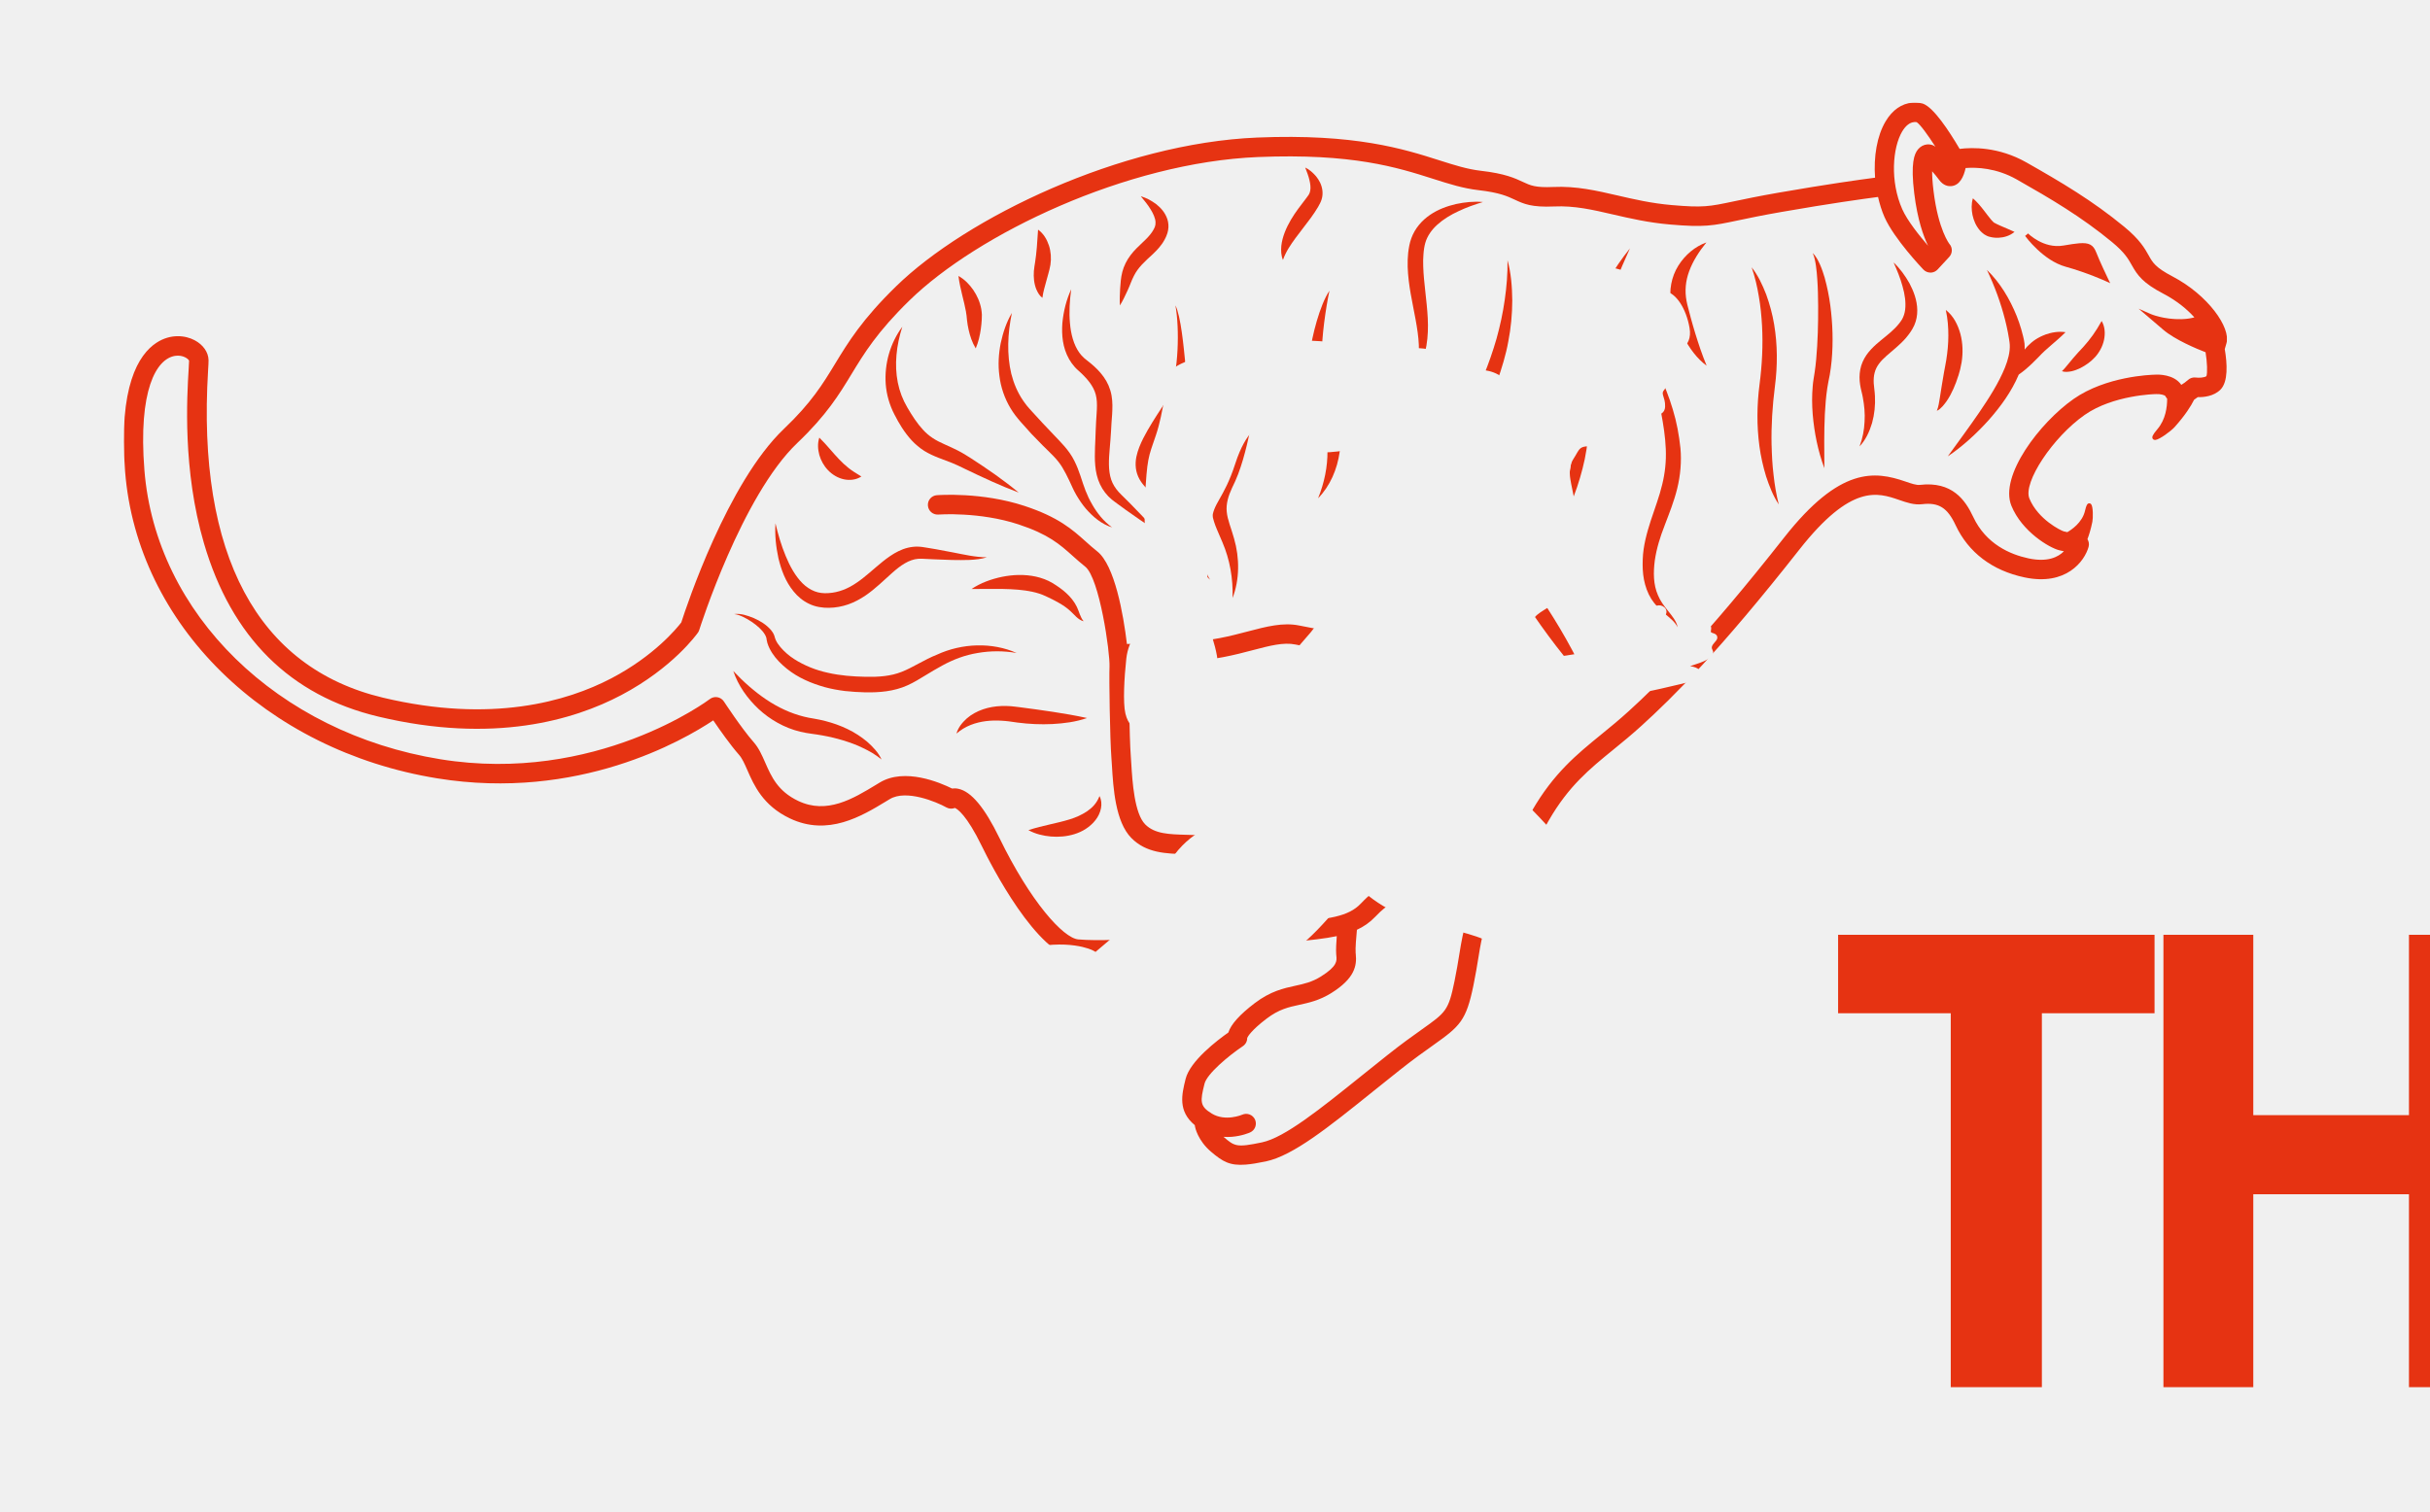
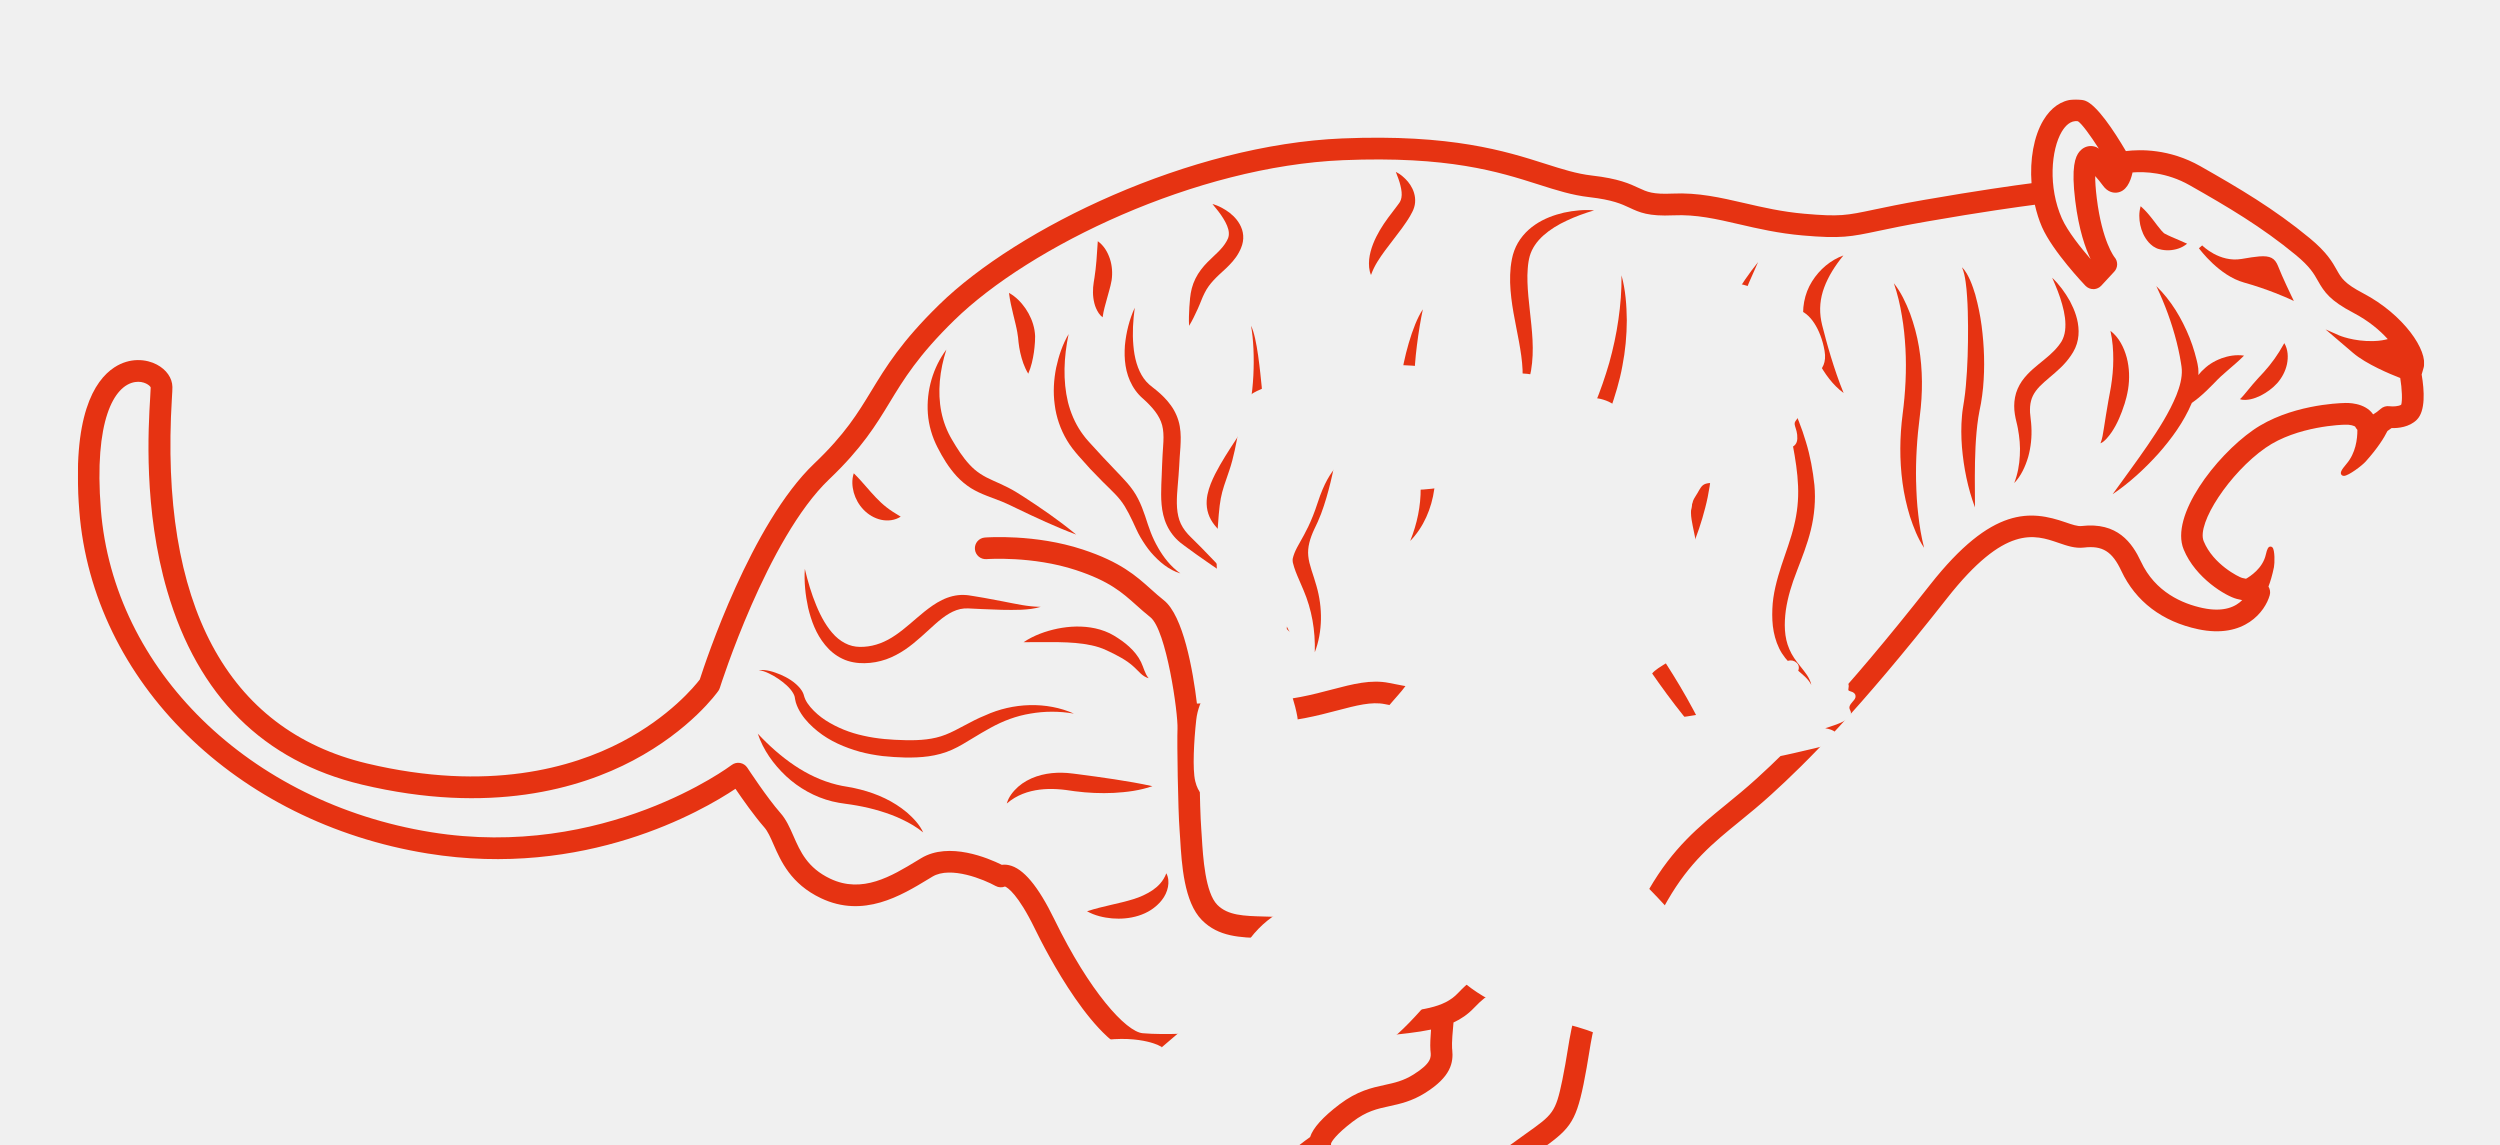
- <svg xmlns="http://www.w3.org/2000/svg" id="Livello_1" data-name="Livello 1" viewBox="50 720 900 560">
+ <svg xmlns="http://www.w3.org/2000/svg" id="Livello_1" data-name="Livello 1" viewBox="70 725 830 380">
  <defs>
    <style>
      .cls-1 {
        mask: url(#mask);
      }

      .cls-2 {
        fill: #ffffff;
      }

      .cls-3 {
        filter: url(#luminosity-noclip);
      }

      .cls-4 {
        stroke: #000;
        stroke-miterlimit: 10;
        stroke-width: 1.82px;
      }

      .cls-5 {
        fill: #e63312;
      }
    </style>
    <filter id="luminosity-noclip" x="95.85" y="758" width="778.98" height="481.54" color-interpolation-filters="sRGB" filterUnits="userSpaceOnUse">
      <feFlood flood-color="#fff" result="bg" />
      <feBlend in="SourceGraphic" in2="bg" />
    </filter>
    <mask id="mask" x="95.85" y="758" width="778.98" height="481.54" maskUnits="userSpaceOnUse">
      <g class="cls-3">
        <path class="cls-4" d="M516.78,1022.69c-11.95-10.33-13.66-16.49-12.73-27.13,1.6-18.26,16.1-23.75,16.1-23.75,0,0,3.05-1.19,9.15-8.88,6.1-7.69,8.18-8.39,11.98-16.42,3.8-8.03,3.53-10.26,4.47-19.18.94-8.92.98-18.09,1.7-28.11.72-10.02,5.39-13.76,5.39-13.76l21.2,3.24c-4.27-.84-10.46-2.37-17.38-3.13-6.91-.76-10.2,1.69-21.16,1.04-10.96-.65-19.5-9.38-19.5-9.38,0,0-5.13,1.2-9.38,14.33-4.25,13.13-8.22,14.18-8.69,21.28-.47,7.1-.79,14.36-1.68,20.96-.89,6.6-2.82,9.94-.79,15.09,2.03,5.14,3.63,10.11,4.36,14.21.72,4.1-2.05,1.98-3.56,10.39-1.51,8.4-5.67,3.75-5.67,3.75,0,0-.96,2.09-1.54,8.71-.58,6.62-1.25,7.18-3.77,7.58-2.52.4-.79,4.34-4.04,4.36-3.27.02-2.93-3.83-6.1-3.02-3.17.81-3.17-8.04-3.9-6.86-.72,1.18-2.63-.08-3.54-3.88-.91-3.8-.41-13.07.35-19.99.76-6.92,5.02-11.2,7.33-16.43,2.32-5.23.03-2.17,1.16-9.68,1.12-7.51-2.47-17.91-1.6-33.2.87-15.29,1.14-14.8,4.06-23.39,2.93-8.59,3.59-19.7,5.45-23.27s15-6.54,23.58-7.03c8.58-.49,9.96-4.62,27.59-4,17.63.61,26.07,6,26.07,6,0,0,6.55-4.75,17.31-2.83,13.71,2.44,15.32,7.55,15.32,7.55,0,0,6.03-.64,10.16,1.73,4.14,2.38,3.78,3.83,7.46,4.31,3.68.48,3.57-1.71,3.88-3.54.31-1.83-2.76-9.24-1.7-17.84,1.07-8.6,6.33-15.59,9.86-18.69,3.53-3.11,12.25-5.29,21.45-4.02,9.2,1.27,9.64,5.03,12.41,7.14,2.76,2.1,5.47,1.25,8.84,1.86,3.36.6,6.95,5.73,8.18,12.82,1.24,7.09-5.18,7.77-5.18,7.77,0,0-.47,1.82-.61,5.22-.14,3.4-1.71,7.14-3.46,9.32-1.74,2.17.34,3.29.19,6.69-.14,3.4-4.65,1.77-5.45,2.01-.8.24-1.34,1.12-1.19,3,.15,1.88-2.57,1.02-2.55,2.57.02,1.56-2.29,1.35-3.25,1.73-.96.38-.07.77-2.49,3.66-2.43,2.89-5.09,1.42-10.94.91-5.85-.51-5.73,1.67-7.87,4.9q-2.15,3.23-1.35,8.26c.8,5.03,3.41,14.26,3.36,22.64-.04,8.38,1.3,16.26-7.23,21.55-8.53,5.3-9.62,5.33-10.32,9.79-.7,4.46-3.81,9.16-3.81,9.16,0,0,6.78,4.78,17.56,2.94,10.78-1.84,12.13-1.12,13.92-3.76,1.78-2.64,5.63-7.58,10.74-9.3,5.11-1.72,8.4-7.33,10.98-4.94,2.58,2.4-8.28,9.52-8.28,9.52,0,0,2.47.22,6.16.54,3.69.33,14.65-4.3,17.73-4.03,3.08.27-.55,2.74,2.65,3.64,3.21.9-2.58,2.57-.69,5.84,1.89,3.27-16.69,6.3-10.58,6.22,6.11-.07,10.11,2.63-.44,5.02-10.55,2.39-17.78,4.65-23.83,2.88-6.05-1.77-13.35,6.43-30.65,8.64-17.3,2.21-26.2.24-26.2.24l-9.91,11.77s7.25,2.29,18.54,10.31c11.3,8.03,19.57,17.44,31.27,30.47,11.68,13.02,18.91,20.28,22.05,31.73,3.13,11.44-2.19,15.53-4.64,19.87-2.45,4.34-11.15,23.44-19.6,39.68-8.46,16.23-5.38,9.46-20.05,30.52-14.67,21.06-8.78,27.79-8.78,27.79,0,0,.79,2.14,3.55,3.62,2.76,1.49.65,6.68,5.33,10.81,4.67,4.14,19.19,11.61,27.03,11.88,7.84.27,9.76,6.65,2.55,13.46-7.22,6.82-22.64,12.92-32.88,12.43-10.23-.48-13.08-7.35-19.79-6.28-6.71,1.07-25.83-2.67-31.74-6.09-5.91-3.42-1.62-5.11.79-9.03,2.41-3.93,3.04-6.36,4.47-13.27,1.43-6.9,9.16-14.92,9.16-14.92,0,0-1.39,4.69.09,3.73,1.48-.96,9.37-23.7,13.67-32.17,4.31-8.47,6.79-26.1,11.21-44.8,4.43-18.7,22.58-34.65,22.58-34.65l4.34,3.95s-8.3-10.04-15.48-14.86c-7.18-4.82-13.94-5.56-30.01-9.92-16.06-4.36-23.99-14.83-23.99-14.83,0,0-3.75,7.57-14.32,18.44-10.57,10.87-14.16,9.7-27.35,18.63-13.19,8.93-9.67,2.1-23.28,12.34-10.62,7.99-17.6,11.05-26.73,10.72-9.13-.33-16.28,5.18-16.28,5.18,0,0-9.28,5.65-26.54,6.16-17.27.5-22.75,1.01-33,2.91-10.25,1.9-23.27,12.4-23.27,12.4,0,0,5.66-.9,5.97,2.69.31,3.6-8.77,6.22-14.53,8.2-5.76,1.98-2.23,1.44-5.48,6.58-3.24,5.15-7.39,11.95-13.6,24.45-6.21,12.49-6.1,12.97-10.11,12.62-4-.35-6.21-7.29-9.07-22.58-2.85-15.3,4.14-17.18,5.64-21.86,1.5-4.68-.74-9.22.49-19.82,1.24-10.6,1.84-16.85,7.58-18.52,5.73-1.67,8.93.78,8.93.78,0,0,3.9-1.98,11.04-1.98,7.13,0,13.09,1.14,13.09,1.14,0,0,8.37-2.95,17.47-5.88,9.1-2.93,18.66-6.42,23.69-8.93,5.03-2.51,10.44-12.17,27.11-16.45,16.67-4.28,25.36.23,25.36.23l-4.37,5.92s8.37-7.27,17.58-15c9.21-7.73,10.54-16.66,18.08-26.55,7.53-9.89,15.76-10.79,19.6-14.17,3.85-3.39,5.99-5.55,5.99-5.55" />
      </g>
    </mask>
  </defs>
-   <path class="cls-5" d="M806.26,1095.39h41.72v-29.07h-117.2v29.07h41.72v138.52h33.75v-138.52h0ZM942.21,1233.92h33.28v-167.59h-33.28v66.8h-57.66v-66.8h-33.28v167.59h33.28v-71.49h57.66v71.49h0ZM1001.97,1233.92h88.13v-28.83h-54.38v-43.13h54.38v-28.36h-54.38v-38.2h54.38v-29.07h-88.13v167.59h0ZM1169.09,1233.92c70.32,0,74.3-79.93,31.17-89.07v-.7c30.47-7.97,37.27-77.82-33.52-77.82h-50.86v167.59h53.21ZM1161.83,1133.12v28.36h2.81c41.02,0,40.55,43.6-4.69,43.6h-10.31v-109.69h8.91c43.36,0,36.8,37.73,3.75,37.73h-.47ZM1245.04,1233.92h88.13v-28.83h-54.38v-43.13h54.38v-28.36h-54.38v-38.2h54.38v-29.07h-88.13v167.59h0ZM1414.03,1086.95h.94l15.24,75h-30.47l14.29-75h0ZM1444.74,1233.92h36.09l-37.97-167.59h-55.79l-37.5,167.59h36.33l8.44-43.6h41.49l8.91,43.6h0ZM1546.69,1235.32c66.8,0,78.52-78.29,18.28-98.44l-20.39-6.8c-27.43-9.14-22.74-37.5-.24-37.5,17.34,0,22.27,15,22.27,15l29.3-7.03s-7.97-35.86-51.1-35.86c-58.6,0-74.77,74.3-15.47,94.93l22.27,7.74c28.36,9.84,21.33,38.91-4.46,38.91s-28.59-15.47-28.59-15.47l-29.77,7.03s6.33,37.5,57.89,37.5h0ZM1676.55,1095.39h41.72v-29.07h-117.2v29.07h41.72v138.52h33.75v-138.52h0Z" />
-   <path class="cls-2" d="M1163.92,1036.51c63.84,0,67.46-72.56,28.3-80.86v-.64c27.66-7.24,33.83-70.65-30.43-70.65h-46.18v152.15h48.31ZM1157.32,945v25.75h2.55c37.24,0,36.81,39.58-4.26,39.58h-9.36v-99.59h8.08c39.37,0,33.41,34.26,3.41,34.26h-.43ZM1293.3,1039.27c44.47,0,67.46-41.5,67.46-80.65s-23.2-77.25-67.67-77.25-67.03,40.86-67.03,80.01,23.19,77.88,67.24,77.88h0ZM1293.72,908.62c22.77,0,33.84,22.13,33.84,51.07s-12.55,52.56-34.26,52.56-34.47-20.43-34.47-50.65,12.13-52.98,34.9-52.98h0ZM1434.38,1039.27c44.47,0,67.46-41.5,67.46-80.65s-23.2-77.25-67.67-77.25-67.03,40.86-67.03,80.01,23.2,77.88,67.24,77.88h0ZM1434.81,908.62c22.77,0,33.84,22.13,33.84,51.07s-12.55,52.56-34.26,52.56-34.47-20.43-34.47-50.65,12.13-52.98,34.9-52.98h0ZM1562.49,1037.78c60.65,0,71.29-71.07,16.6-89.37l-18.51-6.17c-24.9-8.3-20.64-34.05-.21-34.05,15.75,0,20.22,13.62,20.22,13.62l26.6-6.39s-7.24-32.56-46.39-32.56c-53.2,0-67.88,67.45-14.04,86.18l20.22,7.02c25.75,8.94,19.36,35.32-4.04,35.32s-25.96-14.04-25.96-14.04l-27.03,6.38s5.75,34.05,52.56,34.05h0ZM1680.37,910.74h37.88v-26.39h-106.4v26.39h37.88v125.76h30.64v-125.76h0Z" />
  <g class="cls-1">
    <g>
      <path class="cls-5" d="M826.34,813.41c-1.06-2.74-2.65-3.57-6.29-3.28-1.44.11-3.23.4-5.84.84-7.38,1.26-13.03-4.43-13.08-4.49l-1.09.93c.27.37,6.71,9.1,14.97,11.39,7.96,2.21,14.68,5.26,14.74,5.29l1.81.83-.87-1.8c-.03-.06-3.02-6.27-4.35-9.71Z" />
      <path class="cls-5" d="M874.62,847.16c1.65-5.74-6.73-17.8-20-24.76-6.3-3.3-7.3-5.08-8.8-7.76-1.46-2.61-3.29-5.86-9.01-10.58-11.8-9.74-23.41-16.57-36.28-23.88-10.31-5.85-20.09-5.6-24.74-5.02-3.98-6.77-9.63-15.32-13.54-16.74-.14-.05-.28-.09-.43-.12-1.18-.27-2.36-.36-3.51-.27-3.98.31-7.42,2.71-9.93,6.92-3.2,5.36-4.49,13.09-3.91,20.88-5.55.72-17.78,2.42-35.76,5.55-7.54,1.31-12.76,2.42-16.57,3.22-9.14,1.93-11.31,2.39-23.03,1.37-7.48-.65-13.82-2.12-19.96-3.54-7.89-1.82-15.35-3.55-23.85-3.16-6.62.3-8.46-.56-11.24-1.86-2.97-1.39-6.66-3.12-15.6-4.14-4.99-.57-9.82-2.11-15.41-3.89-13.14-4.18-31.15-9.92-67.42-8.42-50.49,2.08-107.68,29.67-133.77,55.14-12.63,12.33-17.7,20.67-22.61,28.74-4.49,7.38-8.73,14.36-18.91,24.05-20.89,19.89-36.08,65.7-38.01,71.71-1.63,2.13-10.03,12.4-25.92,20.71-16.37,8.56-44.33,16.75-84.57,7.16-46.54-11.1-68.94-53.03-64.77-121.26.11-1.81.18-3,.17-3.75-.05-2.96-1.98-5.73-5.17-7.42-3.4-1.8-8.89-2.49-14.13.95-6.66,4.38-14.08,16.2-11.61,47.65,4.46,56.64,52,103.41,115.62,113.72,52.22,8.46,91.15-14.09,102.22-21.48,2.37,3.48,6.32,9.1,9.56,12.78,1.18,1.34,2.08,3.39,3.12,5.77,2.41,5.49,5.71,13.01,15.69,17.76,14.13,6.73,26.59-.82,35.69-6.34l1.32-.8c6.07-3.66,17.21.99,20.99,3.09.98.54,2.13.59,3.13.18.85.36,4.29,2.47,9.97,14.14,3.28,6.74,20.39,40.44,35.12,41.72,7.08.61,17.22.19,27.71-.63,12.65-.99,25.81-2.58,34.75-3.66,2.8-.34,5.21-.63,7.1-.84,3.81-.43,7.26-.77,10.39-1.08,6.63-.66,11.92-1.22,16.39-2.15-.17,2.21-.34,5.08-.21,6.72l.06.64c.18,1.77.38,3.78-5.7,7.58-3.35,2.09-6.22,2.72-9.53,3.44-4.28.93-9.14,1.99-15.01,6.45-5.54,4.21-8.81,7.85-9.76,10.86-4.14,2.92-14.19,10.56-15.84,17.22-1.46,5.87-2.89,11.91,3.44,17.15,0,.1-.03.2,0,.3.09.53,1.04,5.28,5.95,9.48,4.37,3.73,7.03,5.26,12.86,4.8,2.04-.16,4.47-.56,7.49-1.19,10.09-2.12,23.23-12.69,39.87-26.07,3.06-2.46,6.24-5.02,9.54-7.63,5.28-4.19,9.3-7.04,12.53-9.33,10.02-7.12,12.24-9.08,14.94-22.25.79-3.86,1.33-7.18,1.81-10.11,1.54-9.45,2.31-14.19,8.69-20.33,5.97-5.74,7.42-9.3,9.63-14.69,1.54-3.77,3.46-8.46,7.77-15.92,7.36-12.74,15.03-18.99,23.92-26.23,3.34-2.72,6.78-5.53,10.44-8.86,11.64-10.58,28.8-27.56,58.45-65.26,19.25-24.48,29.05-21.09,36.93-18.38,2.88.99,5.57,1.93,8.52,1.58,6.12-.73,9.38,1.29,12.39,7.74,4.75,10.15,13.58,16.85,25.54,19.38,15.39,3.26,22.25-5.97,23.73-11.31.27-.97.11-2-.42-2.86.62-1.62,1.26-3.69,1.82-6.44.27-1.34.32-5.63-.47-6.53-.2-.22-.46-.33-.73-.31-.69.06-1.05.72-1.51,2.72-1.03,4.55-5.27,7.23-6.57,7.97-.48-.1-.94-.2-1.32-.29-1.03-.28-9.56-4.44-12.73-12.19-2.42-5.92,8.69-22.71,20.49-30.96,10.55-7.38,26.04-7.71,26.2-7.7.08,0,.16,0,.23-.01,1.52-.1,3.3.36,3.46.77.15.38.44.63.65.95.01,3.09-.56,7.7-3.6,11.26-1.88,2.2-2.07,2.93-1.78,3.51.07.13.34.55,1,.5,1.54-.12,5.86-3.34,7.13-4.76,3.94-4.4,6.07-7.78,7.23-10.13.47-.32.94-.64,1.35-.97,2.2.05,5.93-.29,8.42-2.79,2.89-2.89,2.51-9.59,1.59-15.01l.62-2.15ZM754.56,768.64c1.03-1.72,2.83-3.79,5.33-3.38,1.28.83,4.04,4.59,6.93,9.1-.2-.16-.41-.3-.64-.41-.41-.21-1.27-.54-2.39-.45-1.32.1-2.53.76-3.43,1.85-1.37,1.68-2.77,5.05-1.38,16.31,1.2,9.71,3.39,15.83,5.12,19.38-3.18-3.67-7.66-9.25-9.56-13.53-4.59-10.36-3.6-22.81,0-28.86ZM848.22,882.18h0v.08s0-.08,0-.08ZM867.18,859.37c-.78.54-2.76.66-3.86.5-1.07-.16-2.16.17-2.96.9-.75.68-1.71,1.38-2.47,1.81-2.77-4-8.61-3.85-9.78-3.77-1.63.04-18.09.59-30.11,9-12.43,8.69-27.59,28.44-23.03,39.58,3.91,9.57,14.08,15.56,17.66,16.45.51.13,1.13.26,1.78.4-2.1,2.13-6.02,4.13-13.09,2.63-6.74-1.43-15.77-5.26-20.51-15.39-2.93-6.26-7.8-13.24-19.76-11.84-1.27.15-3.15-.49-5.32-1.24-11.4-3.93-24.25-5.56-44.93,20.73-29.32,37.28-46.2,53.99-57.63,64.39-3.52,3.2-6.89,5.95-10.15,8.61-9.04,7.37-17.58,14.33-25.6,28.21-4.56,7.89-6.66,13.04-8.2,16.8-2.05,5.02-3.08,7.55-7.96,12.23-8.1,7.79-9.17,14.38-10.8,24.35-.47,2.86-.99,6.1-1.76,9.82-2.23,10.85-3.16,11.5-12.06,17.82-3.3,2.34-7.4,5.26-12.83,9.57-3.31,2.62-6.5,5.19-9.58,7.66-15.26,12.27-28.44,22.87-36.84,24.63-9.49,1.99-10.12,1.46-14.21-2.03,0,0-.01-.02-.02-.02,1.03.07,2.04.07,2.97,0,3.86-.3,6.67-1.54,6.89-1.64,1.81-.82,2.61-2.95,1.8-4.76-.82-1.8-2.93-2.61-4.74-1.8-.14.06-6.25,2.64-11.28-.42-4.53-2.76-4.29-4.58-2.68-11.07.9-3.63,8.85-10.32,14.21-13.91,1.04-.7,1.62-1.85,1.6-3.05.25-.56,1.55-2.85,7.17-7.13,4.6-3.49,8.11-4.26,12.18-5.14,3.47-.76,7.41-1.61,11.81-4.36,8.68-5.42,9.48-10.13,9.05-14.41l-.05-.48c-.13-1.59.21-6.01.46-8.41,0-.04-.01-.07-.01-.11,2.52-1.17,4.75-2.68,6.76-4.79,2.81-2.96,4.33-3.94,5.95-4.97,2.18-1.4,4.44-2.84,8.71-7.98,3.68-4.43,5.28-9.32,4.74-14.54-.98-9.6-9.05-17-10.96-18.63-2.59-3.42-5.47-5.24-8.84-6.04l-.65-8.25c-.26-3.29-.81-7.52-1.52-12.88-.77-5.83-1.72-13.08-2.67-22.02-1.75-16.4,9.34-66.92,9.45-67.43.43-1.94-.8-3.86-2.74-4.29-1.94-.43-3.86.8-4.29,2.74-.4,1.78-8.19,37.35-9.56,59.11-3.54-.54-9.43-1.49-15.72-2.77-6.03-1.22-12.05.36-19.03,2.19-6.39,1.68-13.64,3.59-22.69,3.84-12.4.36-18.94.65-22.1.82-1.32-11.07-4.54-29.2-10.98-34.3-1.54-1.22-2.89-2.42-4.31-3.7-4.95-4.43-10.06-9.01-22.62-13.15-15.82-5.22-31.82-4.03-32.5-3.98-1.98.15-3.46,1.88-3.3,3.86.16,1.98,1.88,3.46,3.86,3.31.15-.01,15.28-1.11,29.68,3.64,11.13,3.67,15.27,7.38,20.07,11.67,1.44,1.29,2.93,2.62,4.64,3.98,5.31,4.21,9.25,31.93,9.01,37.09-.19,4.11.17,26.98.69,33.59.07.85.13,1.85.2,2.95.5,8.33,1.26,20.92,7.22,26.93,5.53,5.58,12.73,5.78,20.35,5.99,1.91.05,3.89.11,5.88.25,1.77.12,3.59.1,5.42-.04,8.51-.67,17.36-3.94,22.81-7.23,2.46-1.48,5.53-3.11,8.14-4.46.04-.01.08,0,.11,0,.04-.01,5.54-2.16,12.33-.47,2.29.57,3.86,1.2,3.88,1.2,1.84.74,3.94-.15,4.68-1.99.74-1.84-.14-3.94-1.98-4.68-.08-.03-2.02-.82-4.84-1.52-1.41-.35-2.78-.58-4.09-.71,1.33-.61,2.84-1.13,4.52-1.5,10.14-2.2,12.98-1.17,15.9,2.84.19.26.42.49.67.69.07.06,7.91,6.45,8.68,14.09.32,3.26-.7,6.26-3.12,9.18-3.56,4.28-5.18,5.32-7.05,6.52-1.82,1.16-3.87,2.48-7.29,6.08-4.73,4.98-11.86,5.69-26.05,7.1-3.16.31-6.64.66-10.48,1.09-1.91.21-4.34.51-7.16.85-16.11,1.94-46.1,5.56-60.98,4.27-5.53-.48-17.67-13.86-29.27-37.7-5.44-11.17-10.39-17.09-15.14-18.1-.89-.19-1.67-.2-2.34-.1-4.48-2.22-17.55-7.79-26.78-2.22l-1.34.81c-8.55,5.19-18.24,11.07-28.87,6-7.56-3.6-9.92-8.97-12.2-14.16-1.23-2.81-2.4-5.46-4.31-7.63-4.53-5.14-10.94-14.96-11.01-15.05-.55-.84-1.42-1.41-2.41-1.58-.99-.17-2,.08-2.8.69-.41.32-42.22,31.63-99.82,22.29-60.33-9.78-105.4-53.85-109.6-107.18-2.32-29.46,4.35-41.15,11.36-42.26,2.95-.47,5.03,1.18,5.19,1.81,0,.42-.07,1.68-.16,3.14-.62,10.2-2.28,37.3,5.67,64.48,10.18,34.82,31.92,56.43,64.62,64.22,42.62,10.16,72.44,1.27,89.95-7.98,19.14-10.11,28.03-22.63,28.4-23.16.21-.3.37-.63.48-.99.15-.49,15.74-49.66,36.29-69.23,10.87-10.35,15.56-18.06,20.09-25.52,4.67-7.69,9.5-15.64,21.49-27.33,25.12-24.52,80.25-51.08,129.04-53.1,35-1.44,51.6,3.84,64.94,8.09,5.95,1.9,11.09,3.53,16.78,4.18,7.77.89,10.74,2.28,13.37,3.51,3.34,1.56,6.22,2.91,14.62,2.53,7.52-.34,14.19,1.2,21.91,2.99,6.08,1.41,12.98,3,20.96,3.69,12.79,1.11,15.9.45,25.14-1.5,3.97-.84,8.9-1.88,16.32-3.17,18.05-3.15,30.26-4.83,35.63-5.53.6,2.59,1.36,5.12,2.4,7.47,3.58,8.08,13.97,18.98,14.41,19.44.69.71,1.64,1.12,2.63,1.11.08,0,.17,0,.25,0,.9-.07,1.74-.48,2.36-1.14l4.32-4.67c1.25-1.35,1.28-3.44.06-4.82,0,0-4.09-5.12-5.87-19.54-.41-3.33-.54-5.7-.52-7.36.88.99,1.78,2.07,2.51,3.09,1.62,2.28,3.53,2.49,4.53,2.41,3.23-.26,4.67-3.58,5.36-6.71,4.03-.31,11.33-.08,18.96,4.25,12.57,7.13,23.9,13.8,35.25,23.17,4.69,3.87,6.03,6.25,7.32,8.55,2.14,3.82,4.12,6.62,11.74,10.61,5.17,2.71,8.85,5.87,11.45,8.75-1.1.29-2.51.6-4.78.66-6.6.17-11.34-1.88-11.39-1.9l-4.48-1.98,9.14,7.81c4.38,3.74,12.4,7.07,15.66,8.33.6,3.67.75,7.67.3,8.92ZM528.08,1018.73c-2.65,1.37-5.73,3.02-8.27,4.55-4.75,2.86-15.06,6.88-24.02,6.26-2.15-.15-4.21-.21-6.19-.26-6.67-.18-11.93-.33-15.44-3.86-4.04-4.08-4.76-15.94-5.15-22.31-.07-1.15-.13-2.18-.2-3.08-.52-6.64-.83-29.23-.68-32.7,0-.21-.02-.8-.07-1.59,3.22-.17,9.74-.45,21.62-.79,9.87-.28,17.88-2.39,24.31-4.08,6.36-1.67,11.38-2.99,15.77-2.1,7.1,1.44,13.49,2.45,16.94,2.96.03,1.22.08,2.37.19,3.39.96,9.03,1.92,16.32,2.69,22.19.69,5.25,1.24,9.4,1.48,12.5l.58,7.33c-2.12.2-4.39.59-6.89,1.14-9.58,2.08-14.88,8.08-16.67,10.45Z" />
      <path class="cls-5" d="M807.46,844c-1.21.44-2.38,1.02-3.5,1.74-1.11.71-2.19,1.68-3.04,2.54-.38.39-.69.82-1.05,1.23.01-.73.03-1.47-.05-2.23-.05-.49-.15-1.03-.24-1.48l-.29-1.26c-.2-.85-.43-1.68-.67-2.52-.48-1.67-1.05-3.3-1.68-4.91-2.58-6.38-6.15-12.39-11.05-17.12,2.9,6.09,5.15,12.26,6.74,18.52.4,1.56.74,3.13,1.05,4.71l.41,2.36.18,1.19c.04.37.09.65.09.99.13,2.64-.65,5.59-1.79,8.43-2.33,5.73-5.87,11.25-9.55,16.65-3.7,5.43-7.68,10.73-11.62,16.23,5.62-3.8,10.61-8.41,15.16-13.44,4.38-4.98,8.4-10.42,11.13-16.86.78-.56,1.55-1.13,2.28-1.73,1.82-1.52,3.48-3.14,5.04-4.75.8-.84,1.44-1.51,2.22-2.23.77-.71,1.58-1.42,2.43-2.15,1.7-1.48,3.5-2.97,5.36-4.84-2.64-.39-5.18.06-7.6.92Z" />
      <path class="cls-5" d="M775.31,859.26c.25-.81.46-1.59.68-2.43.21-.85.38-1.71.53-2.57.55-3.46.46-7.09-.44-10.53-.92-3.39-2.59-6.74-5.41-8.89.74,3.36.94,6.45.94,9.51,0,3.04-.3,6.02-.77,9.01-.11.75-.24,1.49-.4,2.24l-.44,2.35c-.28,1.58-.56,3.15-.8,4.73l-.75,4.75c-.27,1.6-.46,3.19-1.1,4.76.84-.33,1.49-1,2.09-1.63.61-.65,1.11-1.36,1.62-2.07.98-1.44,1.77-2.96,2.46-4.51.7-1.55,1.26-3.13,1.77-4.73Z" />
      <path class="cls-5" d="M725.85,823.01c-.51-1.65-1.03-3.3-1.73-4.89-.71-1.57-1.5-3.18-2.75-4.38.7,1.55.97,3.19,1.22,4.83.22,1.64.39,3.28.48,4.94.25,3.3.28,6.61.32,9.92.03,6.6-.14,13.22-.73,19.7-.14,1.62-.33,3.23-.57,4.81-.21,1.49-.59,3.37-.71,5.1-.32,3.51-.28,6.99-.01,10.43.59,6.85,1.93,13.58,4.32,19.99-.04-6.81-.14-13.49.18-20.06.17-3.28.43-6.53.91-9.69.24-1.61.56-3.02.91-4.84.31-1.74.51-3.47.69-5.19.63-6.9.4-13.77-.49-20.56-.45-3.4-1.14-6.77-2.05-10.09Z" />
      <path class="cls-5" d="M706.14,884.95c-.16-7.3.31-14.56,1.24-21.81.98-7.56.99-15.37-.29-22.95-.63-3.79-1.64-7.51-2.95-11.11-1.39-3.56-3.01-7.07-5.38-10.05,1.23,3.56,2.07,7.17,2.66,10.79.64,3.61.98,7.25,1.19,10.88.39,7.27.01,14.5-.93,21.73-.98,7.55-1.07,15.3-.04,22.88.51,3.8,1.36,7.54,2.47,11.19,1.2,3.62,2.58,7.21,4.69,10.38-.93-3.66-1.53-7.31-1.93-10.97-.45-3.65-.63-7.31-.72-10.96Z" />
      <path class="cls-5" d="M666.55,914.61c1.65-4.33,3.47-8.83,4.65-13.66,1.18-4.82,1.64-9.93,1.19-14.9-.52-4.86-1.4-9.71-2.82-14.32-1.35-4.65-3.21-9.1-5.11-13.42-1.93-4.33-3.99-8.5-5.05-13.14-.22,4.81,1.21,9.54,2.39,14.09,1.29,4.55,2.5,9.04,3.42,13.56.85,4.54,1.57,9.04,1.74,13.59.19,4.45-.27,8.84-1.35,13.18-1.03,4.35-2.69,8.66-4.19,13.22-1.46,4.55-2.84,9.4-3,14.43-.09,2.49-.03,5,.46,7.51.49,2.49,1.35,4.97,2.71,7.14,1.38,2.16,3.17,3.94,5,5.46,1.8,1.55,3.7,2.91,4.77,5.06-.46-2.39-2.2-4.35-3.63-6.17-1.48-1.83-2.82-3.65-3.65-5.68-1.77-3.99-1.76-8.51-1.19-12.93.64-4.41,1.96-8.68,3.66-13Z" />
      <path class="cls-5" d="M676.12,837.38l-.79-3-.4-1.53c-.11-.46-.21-.91-.29-1.37-.69-3.66-.37-7.38.99-11.03,1.35-3.66,3.58-7.21,6.38-10.64-4.22,1.52-7.9,4.6-10.42,8.63-2.54,4.03-3.55,9.27-2.61,14.08.11.6.25,1.19.41,1.78l.45,1.59c.35,1.08.68,2.14,1.08,3.18.78,2.09,1.69,4.13,2.75,6.09,2.14,3.89,4.78,7.66,8.42,10.33-1.7-4.1-3.01-8.08-4.25-12.09-.6-2.01-1.19-4-1.73-6.02Z" />
      <path class="cls-5" d="M632.56,864.91c-.06,2.46.19,5.08.32,7.24.14,2.26.15,4.53.11,6.81-.05,4.57-.59,9.13-1.25,13.69-1.47,9.12-3.86,18.17-7.07,27.09,5.37-7.87,9.09-16.85,11.47-26.19,1.23-4.67,1.91-9.49,2.29-14.34.17-2.43.19-4.88.12-7.33-.13-2.54-.32-4.63-.25-6.89.17-8.96,2.26-18,5.06-26.82,2.85-8.83,6.39-17.51,10.32-26.15-5.97,7.41-10.76,15.76-14.51,24.59-3.69,8.84-6.42,18.33-6.61,28.28Z" />
      <path class="cls-5" d="M625.27,948.73l-2.47-3.91c-.83-1.26-1.49-2.38-2.09-3.66-2.43-5.02-3.53-10.78-3.91-16.69-.38-5.92-.07-11.99.56-18.21-2.94,5.56-4.53,11.78-5.07,18.17-.47,6.37.3,13.11,3.24,19.22.71,1.5,1.65,3.02,2.54,4.31l2.65,3.78c1.79,2.5,3.61,4.99,5.49,7.43,3.78,4.88,7.67,9.68,12.06,14.17-2.37-5.81-5.26-11.28-8.28-16.67-1.51-2.69-3.1-5.33-4.72-7.95Z" />
      <path class="cls-5" d="M607.3,831.16c-.68,4.85-1.73,9.63-3.03,14.31-1.35,4.65-2.93,9.25-4.8,13.76-1.77,4.54-4,8.84-5.7,13.94-1.64,5.13-2.07,10.42-2.15,15.47-.01,5.08.14,10.09.55,15.07.34,4.98.84,9.94,1.46,14.91.35,2.48.69,4.96,1.17,7.42.24,1.23.49,2.46.78,3.69.16.61.32,1.22.51,1.82.2.59.36,1.23.75,1.73-.38-1.17-.34-2.44-.4-3.67-.05-1.24-.06-2.48-.06-3.72,0-2.48,0-4.96.07-7.44l.21-14.87c.12-4.96.08-9.88.41-14.73.29-4.86.76-9.57,2.19-13.92.68-2.2,1.62-4.41,2.57-6.71.93-2.3,1.9-4.66,2.73-7.05,1.64-4.78,3.17-9.64,4.07-14.67.98-4.99,1.45-10.07,1.47-15.13-.06-5.05-.42-10.12-1.76-14.97.07,5-.33,9.92-1.04,14.77Z" />
      <path class="cls-5" d="M505.17,888.66c-.6,1.65-1.19,3.31-1.86,4.89-.33.8-.66,1.58-1.01,2.34l-1.18,2.41c-.81,1.76-1.52,3.64-1.96,5.67-.43,2.02-.55,4.24-.22,6.34.33,2.1,1.01,4.01,1.73,5.73l2.11,4.93c2.7,6.32,3.95,13.28,3.73,20.57,2.62-6.84,2.65-14.78.55-22.03-.99-3.62-2.45-6.96-2.71-9.9-.31-2.9.57-5.86,1.98-8.89l.54-1.14.62-1.32c.39-.88.76-1.76,1.09-2.63.65-1.76,1.25-3.52,1.76-5.29,1.04-3.53,1.89-7.08,2.6-10.65,1.39-7.14,2.39-14.34,2.61-21.65-2.57,6.83-4.72,13.7-6.97,20.5-1.12,3.4-2.23,6.79-3.42,10.11Z" />
      <path class="cls-5" d="M495.77,928.75c-.56-2.08-1.01-4.2-1.33-6.32-.32-2.18-.88-4.52-1.69-6.69-.81-2.2-1.94-4.26-3.19-6.21-2.51-3.93-5.69-7.24-8.78-10.37l-1.16-1.17c-.4-.4-.79-.77-1.08-1.09-.62-.67-1.14-1.36-1.49-2.05-.73-1.36-.86-2.73-.52-4.47.32-1.72,1.1-3.6,1.99-5.46.88-1.88,1.92-3.75,2.96-5.65l3.19-5.7c1.16-2,2.13-4.22,2.82-6.45,1.44-4.48,1.8-9.18,1.4-13.71-.47-4.51-1.51-16.3-3.55-20.26,1.61,8.65,1.13,24.87-2.06,32.42-.82,1.89-1.79,3.63-2.94,5.36-1.22,1.83-2.4,3.69-3.58,5.58-1.17,1.89-2.29,3.84-3.35,5.9-1.03,2.08-2,4.26-2.54,6.86-.25,1.29-.36,2.71-.18,4.17.18,1.45.66,2.9,1.36,4.13.7,1.24,1.56,2.28,2.45,3.19.47.48.88.85,1.27,1.21l1.21,1.11c3.22,2.94,6.3,5.84,8.92,9.05,2.59,3.25,4.57,6.82,5.79,10.95.75,2.14,1.55,4.23,2.59,6.24,1.05,1.98,2.2,3.97,3.89,5.45-.6-.92-1.04-1.93-1.41-2.95-.39-1.01-.71-2.04-.99-3.09Z" />
      <path class="cls-5" d="M466.56,904.53c-.73-.73-1.57-1.53-2.18-2.2-1.27-1.41-2.26-2.95-2.83-4.65-1.14-3.41-.9-7.37-.54-11.52.18-2.08.36-4.22.48-6.39.08-2.09.26-4.1.41-6.28.12-2.16.22-4.51-.22-6.99-.43-2.47-1.5-4.93-2.94-6.9-1.43-1.99-3.1-3.61-4.84-5.04l-1.31-1.04c-.41-.31-.71-.55-1.05-.86-.66-.59-1.26-1.25-1.79-1.99-2.11-2.96-3.14-6.93-3.47-10.98-.37-4.08-.11-8.3.46-12.53-1.79,3.9-2.85,8.14-3.27,12.53-.31,4.36.06,9.11,2.5,13.38.6,1.06,1.32,2.06,2.16,2.98.4.45.9.91,1.31,1.27l1.11,1.02c1.42,1.38,2.74,2.81,3.7,4.33.97,1.52,1.6,3.06,1.84,4.77.27,1.71.22,3.63.07,5.69-.12,2.04-.29,4.26-.35,6.4-.04,2.06-.18,4.15-.25,6.3-.06,2.15-.13,4.37.09,6.66.2,2.28.7,4.68,1.75,6.9,1.03,2.22,2.58,4.2,4.39,5.69.95.77,1.75,1.31,2.62,1.96l2.57,1.88c3.48,2.45,6.94,4.91,10.58,7.18-2.81-3.24-5.78-6.28-8.75-9.33l-2.26-2.25Z" />
      <path class="cls-5" d="M454.46,906.79c-.95-1.61-1.74-3.31-2.42-5.05-.67-1.72-1.22-3.48-1.86-5.42-.64-1.89-1.35-3.8-2.33-5.7-.95-1.92-2.28-3.75-3.64-5.31-2.74-3.08-5.43-5.7-8.04-8.55-1.32-1.4-2.62-2.82-3.9-4.25-.67-.74-1.28-1.39-1.83-2.07-.56-.69-1.08-1.4-1.58-2.13-1.99-2.93-3.4-6.26-4.3-9.8-1.71-7.12-1.39-14.92.22-22.6-2.01,3.42-3.29,7.25-4.14,11.19-.78,3.95-1.05,8.09-.48,12.22.5,4.13,1.9,8.24,4.09,11.9.54.92,1.15,1.8,1.79,2.65.65.86,1.34,1.66,1.96,2.39,1.3,1.5,2.61,2.96,3.96,4.42,1.36,1.44,2.74,2.86,4.13,4.25,1.4,1.38,2.81,2.73,4.08,4.05,1.28,1.31,2.31,2.61,3.25,4.12.92,1.51,1.77,3.19,2.59,4.91.81,1.68,1.58,3.6,2.63,5.38,1.04,1.76,2.18,3.47,3.5,5.03,2.66,3.06,5.9,5.8,9.74,6.96-3.2-2.29-5.58-5.34-7.43-8.59Z" />
      <path class="cls-5" d="M404.76,886.91c-1.68-.88-3.4-1.6-4.99-2.33-3.23-1.41-5.74-2.96-7.91-5.36-2.19-2.35-4.05-5.25-5.81-8.26-1.69-2.86-2.87-5.94-3.53-9.23-1.32-6.58-.55-13.75,1.67-20.67-4.38,5.88-6.69,13.51-6.14,21.27.29,3.87,1.42,7.76,3.22,11.23,1.69,3.32,3.66,6.61,6.38,9.58,1.37,1.47,2.96,2.82,4.7,3.92,1.75,1.08,3.58,1.89,5.31,2.56,1.74.66,3.38,1.26,4.97,1.9,1.6.65,3.09,1.38,4.75,2.19,6.51,3.13,13.06,6.2,19.91,8.77-5.64-4.67-11.61-8.78-17.7-12.72-1.49-.96-3.15-2-4.84-2.85Z" />
      <path class="cls-5" d="M467.61,827.64c.86-1.84,1.53-3.87,2.32-5.37,1.59-3.22,4.03-5.36,7.1-8.17,1.49-1.43,3.12-3.12,4.27-5.25.14-.27.28-.52.42-.83l.2-.44.14-.35c.23-.53.46-1.27.57-1.94.26-1.39.13-2.83-.27-4.08-.84-2.51-2.47-4.26-4.17-5.6-1.76-1.3-3.62-2.33-5.66-2.88,1.34,1.61,2.61,3.16,3.6,4.79,1,1.6,1.75,3.28,1.84,4.7.09,1.48-.34,2.3-1.34,3.83-.91,1.34-2.13,2.55-3.56,3.88-1.4,1.34-3.01,2.81-4.37,4.64-1.37,1.81-2.45,3.95-3.02,6.14-.59,2.27-.65,4.22-.82,6.27-.1,2.05-.22,4.09-.08,6.19,1.11-1.8,1.96-3.66,2.82-5.51Z" />
      <path class="cls-5" d="M538.22,796.58c.22-.38.46-.83.63-1.16.24-.44.48-1.02.64-1.55.35-1.09.41-2.24.29-3.3-.26-2.13-1.21-3.84-2.33-5.23-1.17-1.36-2.47-2.52-4.04-3.28.62,1.61,1.21,3.1,1.55,4.58.36,1.46.53,2.87.31,3.99-.1.56-.27,1.03-.51,1.44-.13.22-.25.37-.43.62-.25.36-.43.59-.66.89-.91,1.19-1.89,2.45-2.84,3.75-1.91,2.61-3.72,5.48-4.98,8.7-.62,1.61-1.1,3.31-1.29,5.08-.15,1.76-.08,3.58.61,5.19,1.15-3.23,2.86-5.63,4.66-8.12,1.81-2.46,3.76-4.86,5.65-7.45.93-1.31,1.88-2.64,2.75-4.15Z" />
      <path class="cls-5" d="M589.25,795.59c-3.29.78-6.6,1.96-9.58,4-2.97,2-5.62,4.99-6.94,8.64-.34.9-.59,1.84-.77,2.76-.08.37-.16.86-.23,1.31-.07.44-.13.88-.18,1.32-.18,1.76-.23,3.51-.19,5.23.22,6.9,1.81,13.3,2.94,19.57,1.13,6.27,2,12.5.17,18.9,2.05-2.63,3.21-5.95,3.84-9.3.57-3.36.66-6.78.49-10.11-.34-6.67-1.49-13.08-1.68-19.23-.06-1.53-.03-3.05.09-4.53l.1-1.11c.04-.35.08-.67.15-1.1.11-.68.25-1.32.43-1.97.74-2.56,2.36-4.87,4.55-6.82,2.19-1.95,4.85-3.58,7.72-4.9,2.86-1.37,5.91-2.45,9.08-3.41-3.32-.3-6.66.05-9.98.75Z" />
      <path class="cls-5" d="M391.85,922.68c-.6-.08-1.24-.15-1.86-.16-2.54-.08-5.09.61-7.25,1.69-2.18,1.06-4.05,2.45-5.79,3.82-3.45,2.78-6.44,5.69-9.7,7.87-3.21,2.22-6.71,3.61-10.37,3.83-1.93.14-3.53-.05-5.17-.67-1.6-.62-3.11-1.62-4.46-2.94-2.67-2.67-4.69-6.32-6.26-10.15-1.61-3.84-2.79-7.92-3.79-12.1-.27,4.31.18,8.66,1.11,12.95,1.03,4.26,2.57,8.59,5.62,12.3,1.5,1.85,3.44,3.51,5.76,4.59,2.27,1.12,5,1.52,7.33,1.47,2.46-.03,4.86-.48,7.15-1.27,2.28-.8,4.38-1.95,6.3-3.23,3.83-2.61,6.91-5.75,9.98-8.45,3.06-2.72,6.16-4.93,9.62-5.21.44-.04.86-.04,1.33-.03l1.6.08,3.19.15,6.41.24c2.15.02,4.3.08,6.48-.02,2.16-.11,4.37-.33,6.43-.97-4.3-.03-8.4-1.01-12.6-1.82l-6.3-1.18c-1.05-.2-2.11-.36-3.17-.53l-1.58-.25Z" />
      <path class="cls-5" d="M421.53,938.2c3.77.07,7.46.3,10.87,1.05,1.72.37,3.31.88,4.85,1.59,1.7.78,3.35,1.6,4.92,2.5,1.58.9,3.02,1.88,4.36,3.13.7.61,1.33,1.36,2.11,2.08.77.73,1.71,1.36,2.71,1.62-1.32-1.6-1.57-3.36-2.52-5.35-.94-1.95-2.38-3.69-3.95-5.12-1.57-1.44-3.31-2.63-5.06-3.69-1.91-1.15-4.06-1.92-6.17-2.39-4.26-.92-8.52-.72-12.53.08-4.01.84-7.88,2.23-11.3,4.51,4.08.02,7.94-.09,11.73-.02Z" />
      <path class="cls-5" d="M426.5,961.9c-9.03-4.02-20.19-3.65-29.49.64-4.69,1.86-8.97,4.77-13.05,6.36-4.06,1.62-8.57,1.94-13.29,1.84-4.75-.1-9.44-.44-13.94-1.47-4.51-.96-8.83-2.69-12.64-5.13-1.9-1.23-3.61-2.72-5.04-4.39-.7-.83-1.33-1.74-1.73-2.64-.1-.22-.18-.44-.25-.65-.1-.37-.12-.51-.31-1.03-.32-.82-.71-1.41-1.17-1.97-1.86-2.15-4.1-3.45-6.41-4.47-2.31-.94-4.81-1.81-7.3-1.49,1.23.11,2.35.58,3.44,1.09,1.08.52,2.12,1.12,3.1,1.79,1.94,1.33,3.82,2.91,4.88,4.71.25.43.47.91.54,1.25.03.06.1.52.12.75.06.39.15.76.25,1.11.42,1.41,1.07,2.62,1.8,3.77,1.48,2.27,3.39,4.15,5.44,5.8,4.11,3.32,9.02,5.39,13.97,6.79,2.49.68,5.03,1.13,7.58,1.45,2.54.27,5.03.43,7.57.49,2.54.03,5.12-.04,7.74-.41,2.61-.37,5.3-1.06,7.75-2.17,2.46-1.1,4.62-2.46,6.69-3.72,2.08-1.25,4.1-2.49,6.19-3.61,4.15-2.28,8.47-3.91,13.17-4.68,4.66-.81,9.54-.84,14.38,0Z" />
      <path class="cls-5" d="M427.62,982c-1.01-.11-2.08-.28-3.24-.37-1.14-.07-2.28-.12-3.44-.07-2.3.09-4.63.46-6.85,1.22-2.21.76-4.32,1.89-6.06,3.42-1.71,1.55-3.19,3.4-3.78,5.57,3.31-2.87,7.12-4.12,10.91-4.61,1.9-.23,3.82-.28,5.75-.16,1.98.1,3.76.38,5.97.7,4.27.55,8.59.75,12.91.54,4.31-.24,8.64-.78,12.82-2.23-4.29-.94-8.44-1.64-12.59-2.28-4.15-.63-8.27-1.2-12.4-1.73Z" />
      <path class="cls-5" d="M449.5,1022.3c-1.02.47-2.11.88-3.25,1.23-2.29.72-4.77,1.29-7.33,1.88-2.57.6-5.21,1.21-8.03,2.13,2.61,1.45,5.45,2.1,8.32,2.37,2.87.23,5.84.02,8.76-.89,1.45-.46,2.9-1.09,4.25-1.99,1.25-.83,2.54-1.92,3.5-3.19,2-2.49,2.95-6.18,1.5-8.91-1.05,2.77-2.81,4.41-4.68,5.69-.98.64-1.93,1.16-3.04,1.68Z" />
      <path class="cls-5" d="M371.12,994.75c-2.21-1.84-4.66-3.42-7.27-4.67-2.6-1.26-5.34-2.22-8.13-2.94-1.39-.37-2.8-.65-4.22-.9-1.39-.22-2.54-.43-3.78-.75-4.9-1.22-9.57-3.41-13.91-6.33-4.35-2.92-8.39-6.49-12.22-10.57,1.78,5.37,5.19,10.15,9.4,14.11,4.25,3.94,9.55,6.95,15.34,8.37,1.42.34,2.99.61,4.32.78,1.31.16,2.6.38,3.89.6,2.58.46,5.13,1.06,7.65,1.82,2.51.77,5,1.65,7.39,2.83,2.41,1.14,4.75,2.49,6.92,4.27-1.19-2.59-3.22-4.72-5.38-6.62Z" />
      <path class="cls-5" d="M356.67,894.19c1.54,1.63,3.62,2.89,5.87,3.38,2.24.48,4.6.19,6.49-1.04-1.93-1.17-3.44-2.1-4.73-3.13-1.29-1.01-2.37-2.05-3.47-3.19-1.1-1.14-2.19-2.39-3.36-3.74-1.19-1.35-2.42-2.78-4.02-4.34-.71,2.17-.54,4.34,0,6.4.58,2.05,1.65,4.02,3.21,5.65Z" />
      <path class="cls-5" d="M433.91,827.37c.49,1.1,1.13,2.23,2.16,2.97.31-2.38.94-4.26,1.45-6.21l.79-2.87c.24-.9.54-1.93.74-3.18.36-2.39.18-4.87-.56-7.15-.76-2.26-2-4.41-4.02-5.85-.15,2.43-.28,4.47-.45,6.46-.16,1.97-.38,3.83-.66,5.68-.12.88-.35,1.93-.44,3.15-.08,1.16-.08,2.34.07,3.52.15,1.18.43,2.36.91,3.48Z" />
      <path class="cls-5" d="M407.77,835.53c.2,1.02.26,1.79.38,3.08.14,1.18.32,2.36.59,3.53.54,2.34,1.27,4.68,2.64,6.93,1.03-2.42,1.53-4.77,1.88-7.11.17-1.17.27-2.34.35-3.5.04-.59.05-1.12.05-1.88-.04-.7-.11-1.38-.22-2.05-.48-2.67-1.56-5.03-2.97-7.11-1.44-2.06-3.18-3.9-5.49-5.18.32,2.6.87,4.87,1.39,7.06.53,2.18,1.07,4.26,1.41,6.22Z" />
      <path class="cls-5" d="M751.33,817.24c1.32,2.95,2.52,5.88,3.32,8.86.85,2.94,1.29,5.97.96,8.64-.17,1.33-.56,2.54-1.16,3.59-.16.27-.3.49-.51.77-.24.34-.39.52-.62.82-.43.54-.89,1.06-1.39,1.57-1.97,2.04-4.46,3.8-7.01,6.04-1.26,1.14-2.55,2.43-3.65,4-1.08,1.58-1.93,3.45-2.28,5.37-.37,1.92-.34,3.83-.06,5.61.28,1.85.76,3.28,1,4.71.55,2.94.85,5.96.65,9.01-.14,3.05-.7,6.14-1.86,9.15,2.27-2.36,3.68-5.48,4.64-8.67.89-3.23,1.25-6.64,1.06-10.02-.07-1.74-.38-3.41-.45-4.73-.06-1.38.02-2.7.34-3.89.6-2.37,2.18-4.3,4.43-6.27,2.2-1.98,4.91-3.97,7.22-6.67.57-.68,1.12-1.39,1.63-2.14.23-.34.54-.82.72-1.15.22-.39.47-.86.67-1.3.82-1.82,1.14-3.77,1.12-5.61-.05-3.72-1.33-6.99-2.86-9.92-1.63-2.9-3.56-5.56-5.93-7.8Z" />
      <path class="cls-5" d="M783.37,805.47c.42.45.9.9,1.48,1.32.3.2.63.39.99.56.18.09.37.16.57.24.2.07.25.08.39.11,1.18.32,2.25.43,3.35.39,2.16-.11,4.24-.74,5.97-2.18-2-.94-3.71-1.6-5.25-2.29-.75-.34-1.51-.68-2.09-1.01l-.27-.14-.07-.06-.2-.19c-.17-.14-.37-.35-.58-.59-.88-.98-1.88-2.39-2.98-3.8-1.12-1.43-2.32-2.91-3.98-4.37-.62,2.15-.54,4.2-.14,6.21.45,2,1.21,3.96,2.82,5.81Z" />
      <path class="cls-5" d="M825.09,844.19c-1.08,1.53-2.2,2.89-3.39,4.22-.29.33-.62.68-.9.98l-1.04,1.11c-.67.74-1.34,1.48-1.98,2.25l-1.94,2.34c-.67.8-1.3,1.63-2.18,2.43,1.19.42,2.45.24,3.6.02,1.16-.26,2.24-.69,3.27-1.19,1.02-.51,1.97-1.12,2.87-1.77.46-.34.88-.7,1.28-1.03.47-.43.88-.83,1.29-1.27,1.61-1.79,2.8-4.01,3.3-6.37.48-2.34.37-4.87-.88-6.99-1.15,2.09-2.21,3.74-3.3,5.28Z" />
      <path class="cls-5" d="M544.76,872.67c-.25-.79-.54-1.56-.86-2.37l-.85-2.09c-2.13-5.33-3.24-11.07-3.43-16.96-.2-5.9,1.44-17.44,2.77-23.55-3.55,5.22-6.55,16.98-7.27,23.38-.67,6.42.15,13.13,2.6,19.26l.93,2.18c.25.63.51,1.29.75,1.97.5,1.34.88,2.71,1.22,4.09.67,2.77,1.01,5.62,1.04,8.51.05,5.79-1.13,11.73-3.48,17.51,4.42-4.52,7.11-10.73,8-17.22.44-3.26.35-6.61-.2-9.88-.28-1.64-.69-3.25-1.18-4.83Z" />
    </g>
  </g>
-   <path class="cls-2" d="M1904.15,915.83c0,15.98-5.66,29.63-16.98,40.95-11.32,11.32-24.97,16.98-40.95,16.98s-29.63-5.66-40.95-16.98c-11.32-11.32-16.98-24.97-16.98-40.95s5.66-29.63,16.98-40.95c11.32-11.32,24.97-16.98,40.95-16.98s29.63,5.66,40.95,16.98c11.32,11.32,16.98,24.97,16.98,40.95ZM1896.39,915.83c0-13.84-4.9-25.71-14.7-35.63-9.8-9.91-21.62-14.87-35.46-14.87s-25.66,4.96-35.46,14.87c-9.8,9.91-14.7,21.79-14.7,35.63s4.9,25.72,14.7,35.63c9.8,9.91,21.62,14.87,35.46,14.87s25.66-4.96,35.46-14.87c9.8-9.91,14.7-21.79,14.7-35.63ZM1883.53,945.3h-14.93l-22.17-23.77h-10.85v23.77h-11.05v-61.27h20.89c4.2,0,7.66.18,10.38.53,2.72.36,5.4,1.23,8.04,2.61,2.81,1.52,4.88,3.36,6.19,5.52,1.32,2.17,1.98,4.88,1.98,8.14,0,4.33-1.26,7.94-3.78,10.82-2.52,2.88-5.99,5.17-10.41,6.86l25.71,26.79ZM1859.96,901.57c0-1.61-.31-3.04-.94-4.29-.63-1.25-1.67-2.28-3.15-3.08-1.39-.76-2.86-1.25-4.42-1.47-1.56-.22-3.53-.34-5.89-.34h-9.98v20.69h8.51c2.77,0,5.16-.21,7.17-.64,2.01-.42,3.66-1.15,4.95-2.18,1.38-1.12,2.35-2.34,2.91-3.68.56-1.34.84-3.01.84-5.02Z" />
</svg>
